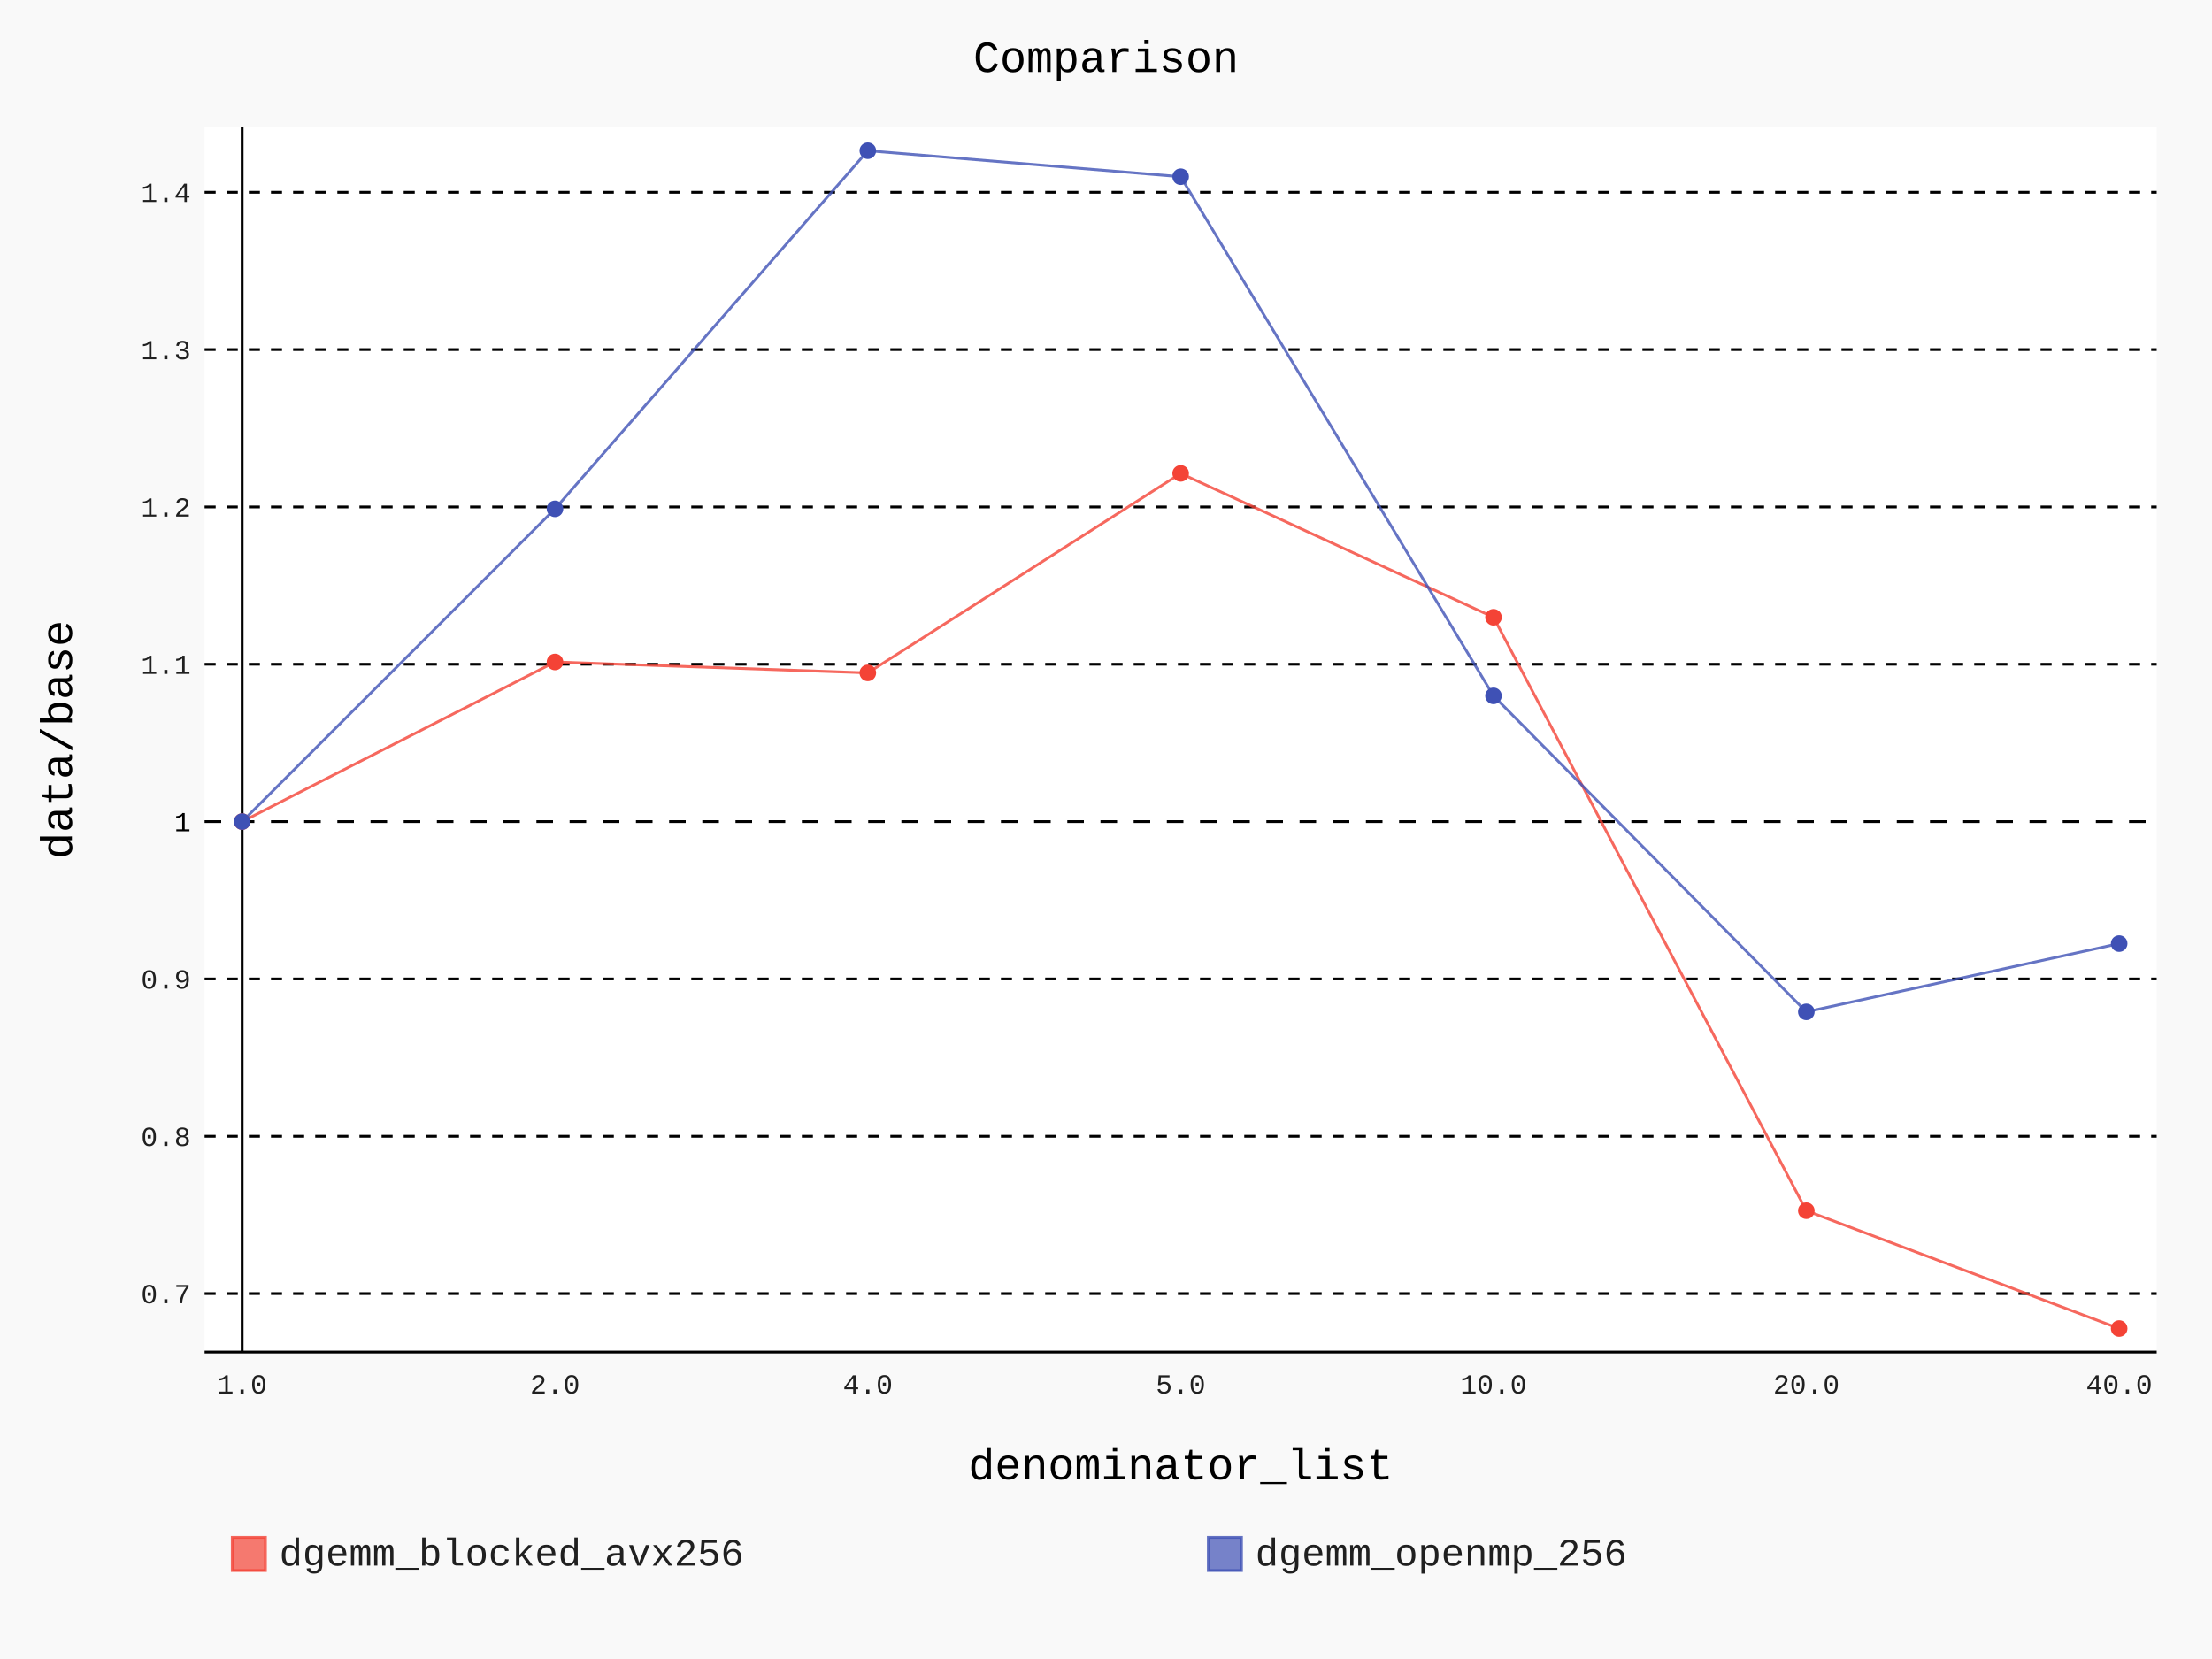
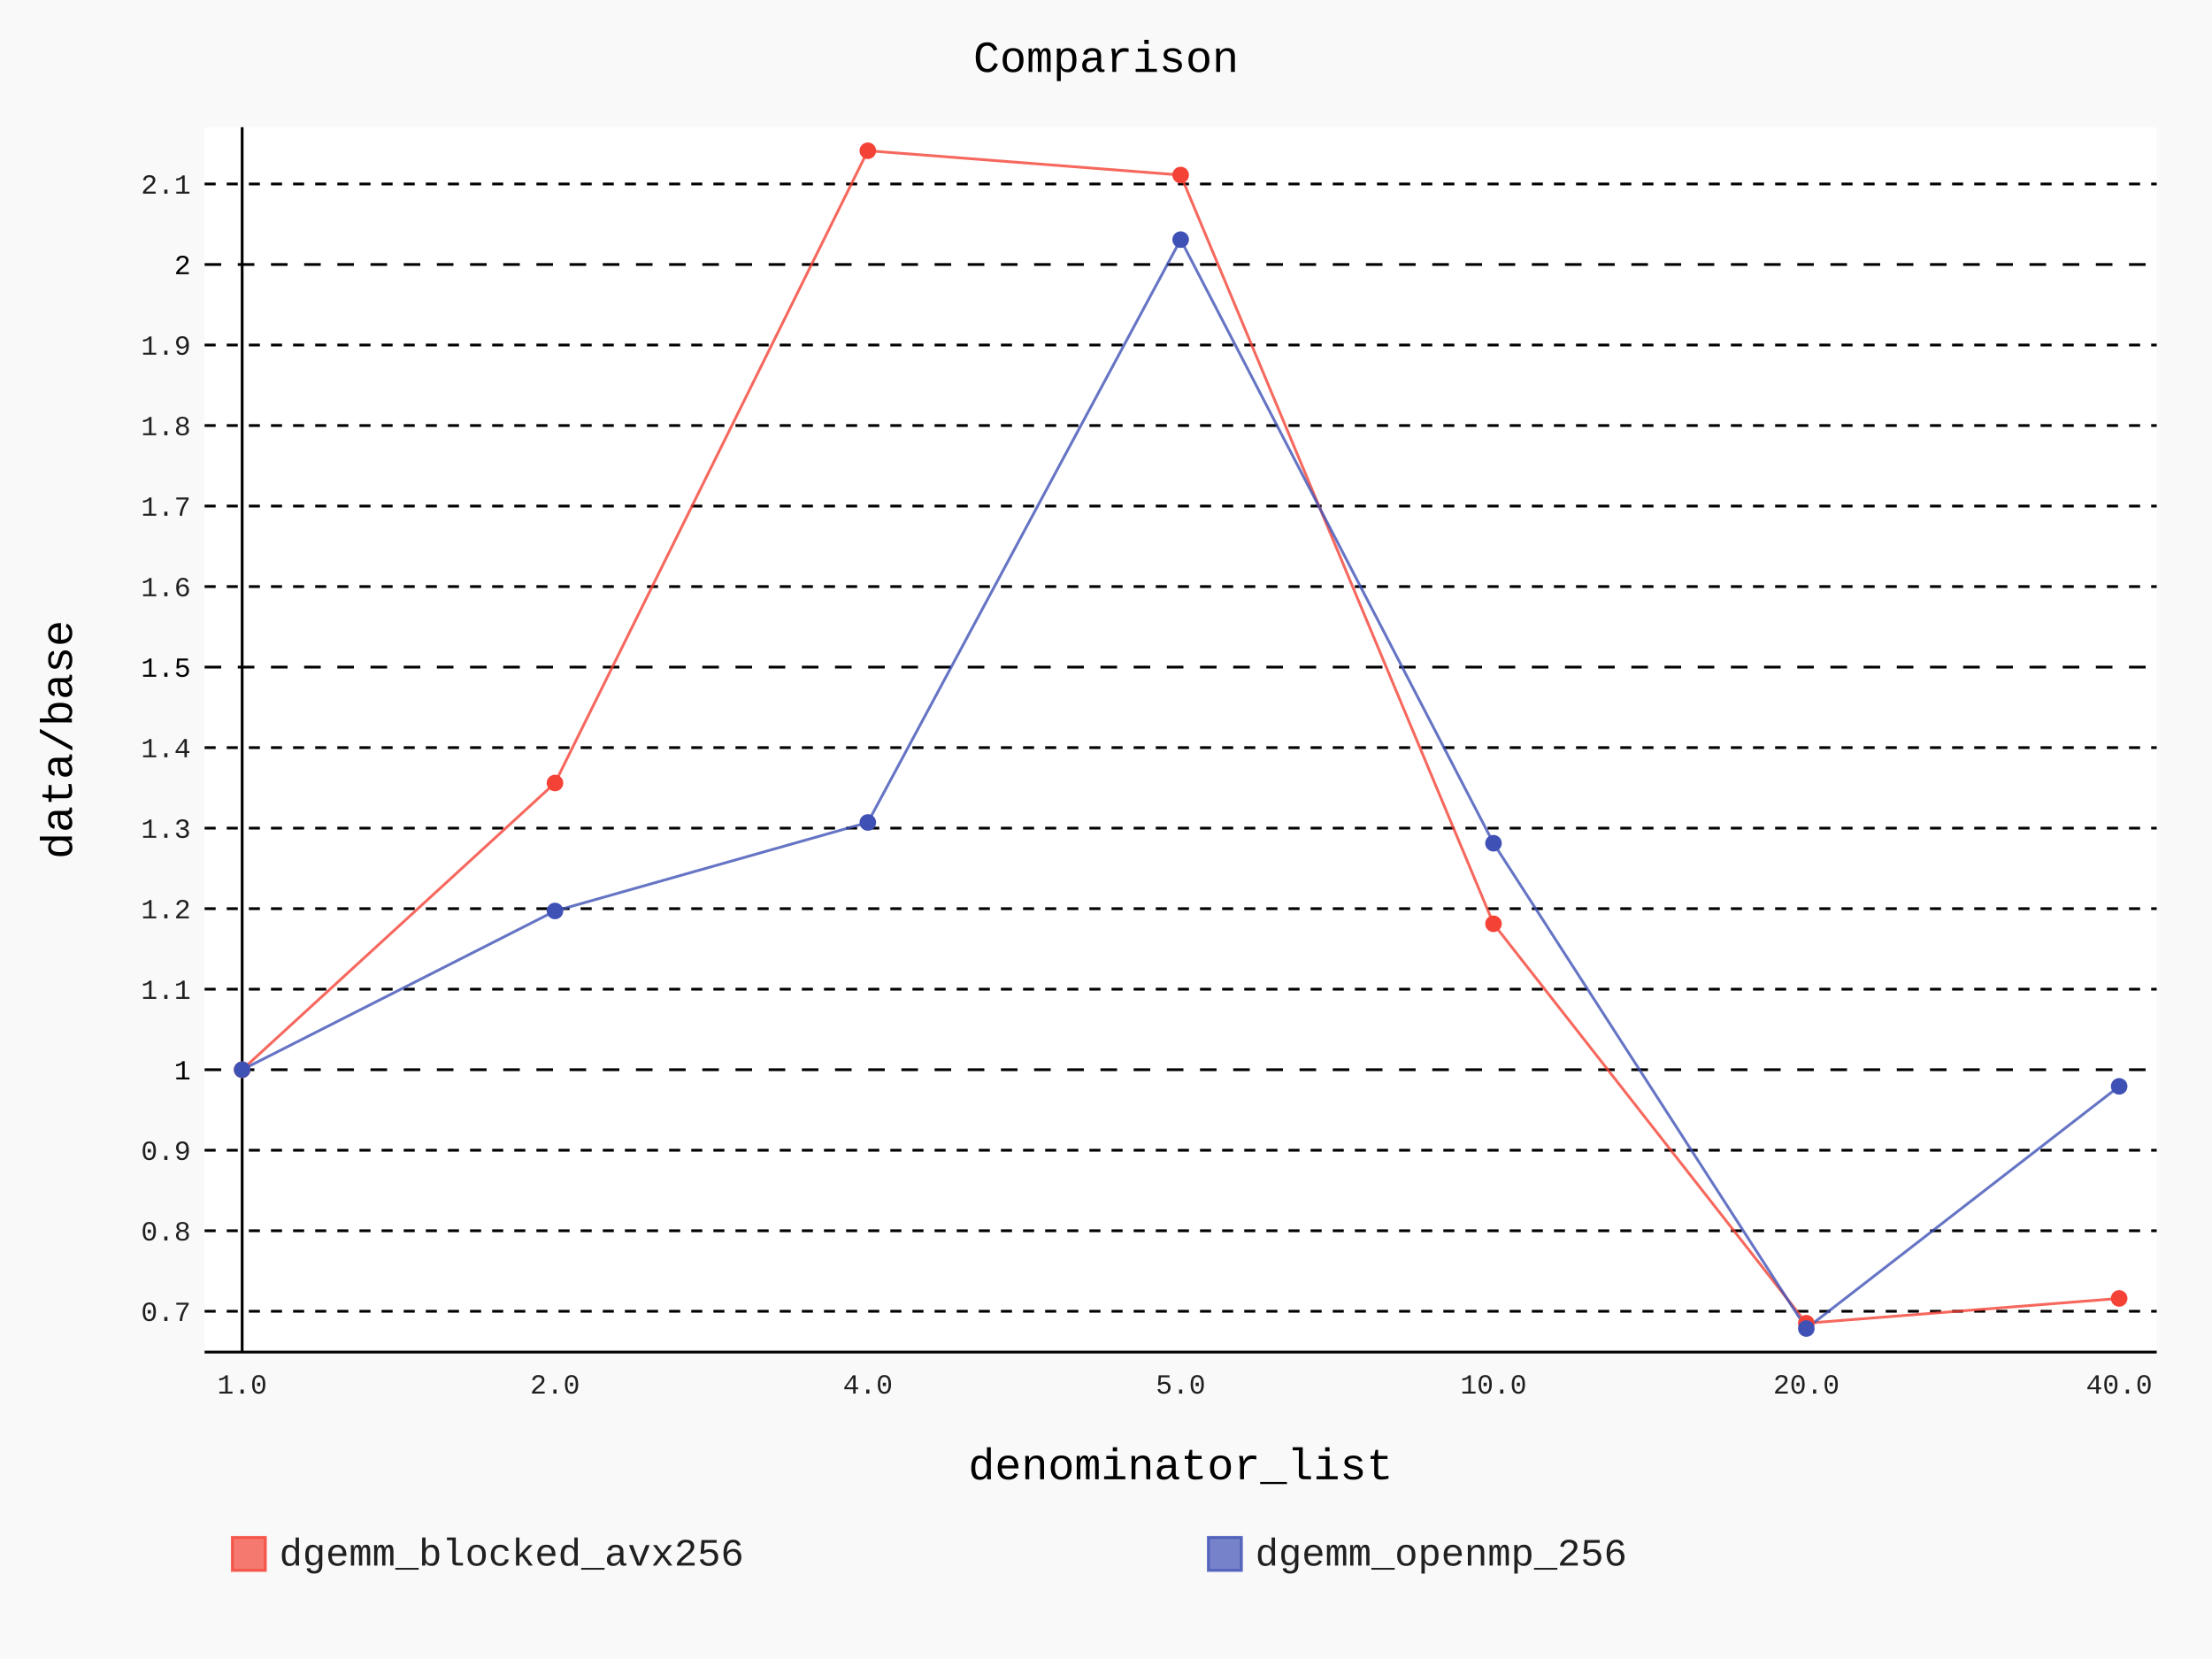
- <svg xmlns="http://www.w3.org/2000/svg" id="chart-b7b74c20-6abb-4af8-b41c-838ac596ffb3" class="pygal-chart" viewBox="0 0 800 600">
+ <svg xmlns="http://www.w3.org/2000/svg" id="chart-9b2310f5-9d3e-415a-817c-e5064aa1e4af" class="pygal-chart" viewBox="0 0 800 600">
  <defs>
-     <style type="text/css">#chart-b7b74c20-6abb-4af8-b41c-838ac596ffb3{-webkit-user-select:none;-webkit-font-smoothing:antialiased;font-family:Consolas,"Liberation Mono",Menlo,Courier,monospace}#chart-b7b74c20-6abb-4af8-b41c-838ac596ffb3 .title{font-family:Consolas,"Liberation Mono",Menlo,Courier,monospace;font-size:16px}#chart-b7b74c20-6abb-4af8-b41c-838ac596ffb3 .legends .legend text{font-family:Consolas,"Liberation Mono",Menlo,Courier,monospace;font-size:14px}#chart-b7b74c20-6abb-4af8-b41c-838ac596ffb3 .axis text{font-family:Consolas,"Liberation Mono",Menlo,Courier,monospace;font-size:10px}#chart-b7b74c20-6abb-4af8-b41c-838ac596ffb3 .axis text.major{font-family:Consolas,"Liberation Mono",Menlo,Courier,monospace;font-size:10px}#chart-b7b74c20-6abb-4af8-b41c-838ac596ffb3 .text-overlay text.value{font-family:Consolas,"Liberation Mono",Menlo,Courier,monospace;font-size:16px}#chart-b7b74c20-6abb-4af8-b41c-838ac596ffb3 .text-overlay text.label{font-family:Consolas,"Liberation Mono",Menlo,Courier,monospace;font-size:10px}#chart-b7b74c20-6abb-4af8-b41c-838ac596ffb3 .tooltip{font-family:Consolas,"Liberation Mono",Menlo,Courier,monospace;font-size:14px}#chart-b7b74c20-6abb-4af8-b41c-838ac596ffb3 text.no_data{font-family:Consolas,"Liberation Mono",Menlo,Courier,monospace;font-size:64px}
- #chart-b7b74c20-6abb-4af8-b41c-838ac596ffb3{background-color:rgba(249,249,249,1)}#chart-b7b74c20-6abb-4af8-b41c-838ac596ffb3 path,#chart-b7b74c20-6abb-4af8-b41c-838ac596ffb3 line,#chart-b7b74c20-6abb-4af8-b41c-838ac596ffb3 rect,#chart-b7b74c20-6abb-4af8-b41c-838ac596ffb3 circle{-webkit-transition:150ms;-moz-transition:150ms;transition:150ms}#chart-b7b74c20-6abb-4af8-b41c-838ac596ffb3 .graph &gt; .background{fill:rgba(249,249,249,1)}#chart-b7b74c20-6abb-4af8-b41c-838ac596ffb3 .plot &gt; .background{fill:rgba(255,255,255,1)}#chart-b7b74c20-6abb-4af8-b41c-838ac596ffb3 .graph{fill:rgba(0,0,0,.87)}#chart-b7b74c20-6abb-4af8-b41c-838ac596ffb3 text.no_data{fill:rgba(0,0,0,1)}#chart-b7b74c20-6abb-4af8-b41c-838ac596ffb3 .title{fill:rgba(0,0,0,1)}#chart-b7b74c20-6abb-4af8-b41c-838ac596ffb3 .legends .legend text{fill:rgba(0,0,0,.87)}#chart-b7b74c20-6abb-4af8-b41c-838ac596ffb3 .legends .legend:hover text{fill:rgba(0,0,0,1)}#chart-b7b74c20-6abb-4af8-b41c-838ac596ffb3 .axis .line{stroke:rgba(0,0,0,1)}#chart-b7b74c20-6abb-4af8-b41c-838ac596ffb3 .axis .guide.line{stroke:rgba(0,0,0,.54)}#chart-b7b74c20-6abb-4af8-b41c-838ac596ffb3 .axis .major.line{stroke:rgba(0,0,0,.87)}#chart-b7b74c20-6abb-4af8-b41c-838ac596ffb3 .axis text.major{fill:rgba(0,0,0,1)}#chart-b7b74c20-6abb-4af8-b41c-838ac596ffb3 .axis.y .guides:hover .guide.line,#chart-b7b74c20-6abb-4af8-b41c-838ac596ffb3 .line-graph .axis.x .guides:hover .guide.line,#chart-b7b74c20-6abb-4af8-b41c-838ac596ffb3 .stackedline-graph .axis.x .guides:hover .guide.line,#chart-b7b74c20-6abb-4af8-b41c-838ac596ffb3 .xy-graph .axis.x .guides:hover .guide.line{stroke:rgba(0,0,0,1)}#chart-b7b74c20-6abb-4af8-b41c-838ac596ffb3 .axis .guides:hover text{fill:rgba(0,0,0,1)}#chart-b7b74c20-6abb-4af8-b41c-838ac596ffb3 .reactive{fill-opacity:.7;stroke-opacity:.8;stroke-width:1}#chart-b7b74c20-6abb-4af8-b41c-838ac596ffb3 .ci{stroke:rgba(0,0,0,.87)}#chart-b7b74c20-6abb-4af8-b41c-838ac596ffb3 .reactive.active,#chart-b7b74c20-6abb-4af8-b41c-838ac596ffb3 .active .reactive{fill-opacity:.8;stroke-opacity:.9;stroke-width:4}#chart-b7b74c20-6abb-4af8-b41c-838ac596ffb3 .ci .reactive.active{stroke-width:1.5}#chart-b7b74c20-6abb-4af8-b41c-838ac596ffb3 .series text{fill:rgba(0,0,0,1)}#chart-b7b74c20-6abb-4af8-b41c-838ac596ffb3 .tooltip rect{fill:rgba(255,255,255,1);stroke:rgba(0,0,0,1);-webkit-transition:opacity 150ms;-moz-transition:opacity 150ms;transition:opacity 150ms}#chart-b7b74c20-6abb-4af8-b41c-838ac596ffb3 .tooltip .label{fill:rgba(0,0,0,.87)}#chart-b7b74c20-6abb-4af8-b41c-838ac596ffb3 .tooltip .label{fill:rgba(0,0,0,.87)}#chart-b7b74c20-6abb-4af8-b41c-838ac596ffb3 .tooltip .legend{font-size:.8em;fill:rgba(0,0,0,.54)}#chart-b7b74c20-6abb-4af8-b41c-838ac596ffb3 .tooltip .x_label{font-size:.6em;fill:rgba(0,0,0,1)}#chart-b7b74c20-6abb-4af8-b41c-838ac596ffb3 .tooltip .xlink{font-size:.5em;text-decoration:underline}#chart-b7b74c20-6abb-4af8-b41c-838ac596ffb3 .tooltip .value{font-size:1.5em}#chart-b7b74c20-6abb-4af8-b41c-838ac596ffb3 .bound{font-size:.5em}#chart-b7b74c20-6abb-4af8-b41c-838ac596ffb3 .max-value{font-size:.75em;fill:rgba(0,0,0,.54)}#chart-b7b74c20-6abb-4af8-b41c-838ac596ffb3 .map-element{fill:rgba(255,255,255,1);stroke:rgba(0,0,0,.54) !important}#chart-b7b74c20-6abb-4af8-b41c-838ac596ffb3 .map-element .reactive{fill-opacity:inherit;stroke-opacity:inherit}#chart-b7b74c20-6abb-4af8-b41c-838ac596ffb3 .color-0,#chart-b7b74c20-6abb-4af8-b41c-838ac596ffb3 .color-0 a:visited{stroke:#F44336;fill:#F44336}#chart-b7b74c20-6abb-4af8-b41c-838ac596ffb3 .color-1,#chart-b7b74c20-6abb-4af8-b41c-838ac596ffb3 .color-1 a:visited{stroke:#3F51B5;fill:#3F51B5}#chart-b7b74c20-6abb-4af8-b41c-838ac596ffb3 .text-overlay .color-0 text{fill:black}#chart-b7b74c20-6abb-4af8-b41c-838ac596ffb3 .text-overlay .color-1 text{fill:black}
- #chart-b7b74c20-6abb-4af8-b41c-838ac596ffb3 text.no_data{text-anchor:middle}#chart-b7b74c20-6abb-4af8-b41c-838ac596ffb3 .guide.line{fill:none}#chart-b7b74c20-6abb-4af8-b41c-838ac596ffb3 .centered{text-anchor:middle}#chart-b7b74c20-6abb-4af8-b41c-838ac596ffb3 .title{text-anchor:middle}#chart-b7b74c20-6abb-4af8-b41c-838ac596ffb3 .legends .legend text{fill-opacity:1}#chart-b7b74c20-6abb-4af8-b41c-838ac596ffb3 .axis.x text{text-anchor:middle}#chart-b7b74c20-6abb-4af8-b41c-838ac596ffb3 .axis.x:not(.web) text[transform]{text-anchor:start}#chart-b7b74c20-6abb-4af8-b41c-838ac596ffb3 .axis.x:not(.web) text[transform].backwards{text-anchor:end}#chart-b7b74c20-6abb-4af8-b41c-838ac596ffb3 .axis.y text{text-anchor:end}#chart-b7b74c20-6abb-4af8-b41c-838ac596ffb3 .axis.y text[transform].backwards{text-anchor:start}#chart-b7b74c20-6abb-4af8-b41c-838ac596ffb3 .axis.y2 text{text-anchor:start}#chart-b7b74c20-6abb-4af8-b41c-838ac596ffb3 .axis.y2 text[transform].backwards{text-anchor:end}#chart-b7b74c20-6abb-4af8-b41c-838ac596ffb3 .axis .guide.line{stroke-dasharray:4,4;stroke:black}#chart-b7b74c20-6abb-4af8-b41c-838ac596ffb3 .axis .major.guide.line{stroke-dasharray:6,6;stroke:black}#chart-b7b74c20-6abb-4af8-b41c-838ac596ffb3 .horizontal .axis.y .guide.line,#chart-b7b74c20-6abb-4af8-b41c-838ac596ffb3 .horizontal .axis.y2 .guide.line,#chart-b7b74c20-6abb-4af8-b41c-838ac596ffb3 .vertical .axis.x .guide.line{opacity:0}#chart-b7b74c20-6abb-4af8-b41c-838ac596ffb3 .horizontal .axis.always_show .guide.line,#chart-b7b74c20-6abb-4af8-b41c-838ac596ffb3 .vertical .axis.always_show .guide.line{opacity:1 !important}#chart-b7b74c20-6abb-4af8-b41c-838ac596ffb3 .axis.y .guides:hover .guide.line,#chart-b7b74c20-6abb-4af8-b41c-838ac596ffb3 .axis.y2 .guides:hover .guide.line,#chart-b7b74c20-6abb-4af8-b41c-838ac596ffb3 .axis.x .guides:hover .guide.line{opacity:1}#chart-b7b74c20-6abb-4af8-b41c-838ac596ffb3 .axis .guides:hover text{opacity:1}#chart-b7b74c20-6abb-4af8-b41c-838ac596ffb3 .nofill{fill:none}#chart-b7b74c20-6abb-4af8-b41c-838ac596ffb3 .subtle-fill{fill-opacity:.2}#chart-b7b74c20-6abb-4af8-b41c-838ac596ffb3 .dot{stroke-width:1px;fill-opacity:1;stroke-opacity:1}#chart-b7b74c20-6abb-4af8-b41c-838ac596ffb3 .dot.active{stroke-width:5px}#chart-b7b74c20-6abb-4af8-b41c-838ac596ffb3 .dot.negative{fill:transparent}#chart-b7b74c20-6abb-4af8-b41c-838ac596ffb3 text,#chart-b7b74c20-6abb-4af8-b41c-838ac596ffb3 tspan{stroke:none !important}#chart-b7b74c20-6abb-4af8-b41c-838ac596ffb3 .series text.active{opacity:1}#chart-b7b74c20-6abb-4af8-b41c-838ac596ffb3 .tooltip rect{fill-opacity:.95;stroke-width:.5}#chart-b7b74c20-6abb-4af8-b41c-838ac596ffb3 .tooltip text{fill-opacity:1}#chart-b7b74c20-6abb-4af8-b41c-838ac596ffb3 .showable{visibility:hidden}#chart-b7b74c20-6abb-4af8-b41c-838ac596ffb3 .showable.shown{visibility:visible}#chart-b7b74c20-6abb-4af8-b41c-838ac596ffb3 .gauge-background{fill:rgba(229,229,229,1);stroke:none}#chart-b7b74c20-6abb-4af8-b41c-838ac596ffb3 .bg-lines{stroke:rgba(249,249,249,1);stroke-width:2px}</style>
+     <style type="text/css">#chart-9b2310f5-9d3e-415a-817c-e5064aa1e4af{-webkit-user-select:none;-webkit-font-smoothing:antialiased;font-family:Consolas,"Liberation Mono",Menlo,Courier,monospace}#chart-9b2310f5-9d3e-415a-817c-e5064aa1e4af .title{font-family:Consolas,"Liberation Mono",Menlo,Courier,monospace;font-size:16px}#chart-9b2310f5-9d3e-415a-817c-e5064aa1e4af .legends .legend text{font-family:Consolas,"Liberation Mono",Menlo,Courier,monospace;font-size:14px}#chart-9b2310f5-9d3e-415a-817c-e5064aa1e4af .axis text{font-family:Consolas,"Liberation Mono",Menlo,Courier,monospace;font-size:10px}#chart-9b2310f5-9d3e-415a-817c-e5064aa1e4af .axis text.major{font-family:Consolas,"Liberation Mono",Menlo,Courier,monospace;font-size:10px}#chart-9b2310f5-9d3e-415a-817c-e5064aa1e4af .text-overlay text.value{font-family:Consolas,"Liberation Mono",Menlo,Courier,monospace;font-size:16px}#chart-9b2310f5-9d3e-415a-817c-e5064aa1e4af .text-overlay text.label{font-family:Consolas,"Liberation Mono",Menlo,Courier,monospace;font-size:10px}#chart-9b2310f5-9d3e-415a-817c-e5064aa1e4af .tooltip{font-family:Consolas,"Liberation Mono",Menlo,Courier,monospace;font-size:14px}#chart-9b2310f5-9d3e-415a-817c-e5064aa1e4af text.no_data{font-family:Consolas,"Liberation Mono",Menlo,Courier,monospace;font-size:64px}
+ #chart-9b2310f5-9d3e-415a-817c-e5064aa1e4af{background-color:rgba(249,249,249,1)}#chart-9b2310f5-9d3e-415a-817c-e5064aa1e4af path,#chart-9b2310f5-9d3e-415a-817c-e5064aa1e4af line,#chart-9b2310f5-9d3e-415a-817c-e5064aa1e4af rect,#chart-9b2310f5-9d3e-415a-817c-e5064aa1e4af circle{-webkit-transition:150ms;-moz-transition:150ms;transition:150ms}#chart-9b2310f5-9d3e-415a-817c-e5064aa1e4af .graph &gt; .background{fill:rgba(249,249,249,1)}#chart-9b2310f5-9d3e-415a-817c-e5064aa1e4af .plot &gt; .background{fill:rgba(255,255,255,1)}#chart-9b2310f5-9d3e-415a-817c-e5064aa1e4af .graph{fill:rgba(0,0,0,.87)}#chart-9b2310f5-9d3e-415a-817c-e5064aa1e4af text.no_data{fill:rgba(0,0,0,1)}#chart-9b2310f5-9d3e-415a-817c-e5064aa1e4af .title{fill:rgba(0,0,0,1)}#chart-9b2310f5-9d3e-415a-817c-e5064aa1e4af .legends .legend text{fill:rgba(0,0,0,.87)}#chart-9b2310f5-9d3e-415a-817c-e5064aa1e4af .legends .legend:hover text{fill:rgba(0,0,0,1)}#chart-9b2310f5-9d3e-415a-817c-e5064aa1e4af .axis .line{stroke:rgba(0,0,0,1)}#chart-9b2310f5-9d3e-415a-817c-e5064aa1e4af .axis .guide.line{stroke:rgba(0,0,0,.54)}#chart-9b2310f5-9d3e-415a-817c-e5064aa1e4af .axis .major.line{stroke:rgba(0,0,0,.87)}#chart-9b2310f5-9d3e-415a-817c-e5064aa1e4af .axis text.major{fill:rgba(0,0,0,1)}#chart-9b2310f5-9d3e-415a-817c-e5064aa1e4af .axis.y .guides:hover .guide.line,#chart-9b2310f5-9d3e-415a-817c-e5064aa1e4af .line-graph .axis.x .guides:hover .guide.line,#chart-9b2310f5-9d3e-415a-817c-e5064aa1e4af .stackedline-graph .axis.x .guides:hover .guide.line,#chart-9b2310f5-9d3e-415a-817c-e5064aa1e4af .xy-graph .axis.x .guides:hover .guide.line{stroke:rgba(0,0,0,1)}#chart-9b2310f5-9d3e-415a-817c-e5064aa1e4af .axis .guides:hover text{fill:rgba(0,0,0,1)}#chart-9b2310f5-9d3e-415a-817c-e5064aa1e4af .reactive{fill-opacity:.7;stroke-opacity:.8;stroke-width:1}#chart-9b2310f5-9d3e-415a-817c-e5064aa1e4af .ci{stroke:rgba(0,0,0,.87)}#chart-9b2310f5-9d3e-415a-817c-e5064aa1e4af .reactive.active,#chart-9b2310f5-9d3e-415a-817c-e5064aa1e4af .active .reactive{fill-opacity:.8;stroke-opacity:.9;stroke-width:4}#chart-9b2310f5-9d3e-415a-817c-e5064aa1e4af .ci .reactive.active{stroke-width:1.5}#chart-9b2310f5-9d3e-415a-817c-e5064aa1e4af .series text{fill:rgba(0,0,0,1)}#chart-9b2310f5-9d3e-415a-817c-e5064aa1e4af .tooltip rect{fill:rgba(255,255,255,1);stroke:rgba(0,0,0,1);-webkit-transition:opacity 150ms;-moz-transition:opacity 150ms;transition:opacity 150ms}#chart-9b2310f5-9d3e-415a-817c-e5064aa1e4af .tooltip .label{fill:rgba(0,0,0,.87)}#chart-9b2310f5-9d3e-415a-817c-e5064aa1e4af .tooltip .label{fill:rgba(0,0,0,.87)}#chart-9b2310f5-9d3e-415a-817c-e5064aa1e4af .tooltip .legend{font-size:.8em;fill:rgba(0,0,0,.54)}#chart-9b2310f5-9d3e-415a-817c-e5064aa1e4af .tooltip .x_label{font-size:.6em;fill:rgba(0,0,0,1)}#chart-9b2310f5-9d3e-415a-817c-e5064aa1e4af .tooltip .xlink{font-size:.5em;text-decoration:underline}#chart-9b2310f5-9d3e-415a-817c-e5064aa1e4af .tooltip .value{font-size:1.5em}#chart-9b2310f5-9d3e-415a-817c-e5064aa1e4af .bound{font-size:.5em}#chart-9b2310f5-9d3e-415a-817c-e5064aa1e4af .max-value{font-size:.75em;fill:rgba(0,0,0,.54)}#chart-9b2310f5-9d3e-415a-817c-e5064aa1e4af .map-element{fill:rgba(255,255,255,1);stroke:rgba(0,0,0,.54) !important}#chart-9b2310f5-9d3e-415a-817c-e5064aa1e4af .map-element .reactive{fill-opacity:inherit;stroke-opacity:inherit}#chart-9b2310f5-9d3e-415a-817c-e5064aa1e4af .color-0,#chart-9b2310f5-9d3e-415a-817c-e5064aa1e4af .color-0 a:visited{stroke:#F44336;fill:#F44336}#chart-9b2310f5-9d3e-415a-817c-e5064aa1e4af .color-1,#chart-9b2310f5-9d3e-415a-817c-e5064aa1e4af .color-1 a:visited{stroke:#3F51B5;fill:#3F51B5}#chart-9b2310f5-9d3e-415a-817c-e5064aa1e4af .text-overlay .color-0 text{fill:black}#chart-9b2310f5-9d3e-415a-817c-e5064aa1e4af .text-overlay .color-1 text{fill:black}
+ #chart-9b2310f5-9d3e-415a-817c-e5064aa1e4af text.no_data{text-anchor:middle}#chart-9b2310f5-9d3e-415a-817c-e5064aa1e4af .guide.line{fill:none}#chart-9b2310f5-9d3e-415a-817c-e5064aa1e4af .centered{text-anchor:middle}#chart-9b2310f5-9d3e-415a-817c-e5064aa1e4af .title{text-anchor:middle}#chart-9b2310f5-9d3e-415a-817c-e5064aa1e4af .legends .legend text{fill-opacity:1}#chart-9b2310f5-9d3e-415a-817c-e5064aa1e4af .axis.x text{text-anchor:middle}#chart-9b2310f5-9d3e-415a-817c-e5064aa1e4af .axis.x:not(.web) text[transform]{text-anchor:start}#chart-9b2310f5-9d3e-415a-817c-e5064aa1e4af .axis.x:not(.web) text[transform].backwards{text-anchor:end}#chart-9b2310f5-9d3e-415a-817c-e5064aa1e4af .axis.y text{text-anchor:end}#chart-9b2310f5-9d3e-415a-817c-e5064aa1e4af .axis.y text[transform].backwards{text-anchor:start}#chart-9b2310f5-9d3e-415a-817c-e5064aa1e4af .axis.y2 text{text-anchor:start}#chart-9b2310f5-9d3e-415a-817c-e5064aa1e4af .axis.y2 text[transform].backwards{text-anchor:end}#chart-9b2310f5-9d3e-415a-817c-e5064aa1e4af .axis .guide.line{stroke-dasharray:4,4;stroke:black}#chart-9b2310f5-9d3e-415a-817c-e5064aa1e4af .axis .major.guide.line{stroke-dasharray:6,6;stroke:black}#chart-9b2310f5-9d3e-415a-817c-e5064aa1e4af .horizontal .axis.y .guide.line,#chart-9b2310f5-9d3e-415a-817c-e5064aa1e4af .horizontal .axis.y2 .guide.line,#chart-9b2310f5-9d3e-415a-817c-e5064aa1e4af .vertical .axis.x .guide.line{opacity:0}#chart-9b2310f5-9d3e-415a-817c-e5064aa1e4af .horizontal .axis.always_show .guide.line,#chart-9b2310f5-9d3e-415a-817c-e5064aa1e4af .vertical .axis.always_show .guide.line{opacity:1 !important}#chart-9b2310f5-9d3e-415a-817c-e5064aa1e4af .axis.y .guides:hover .guide.line,#chart-9b2310f5-9d3e-415a-817c-e5064aa1e4af .axis.y2 .guides:hover .guide.line,#chart-9b2310f5-9d3e-415a-817c-e5064aa1e4af .axis.x .guides:hover .guide.line{opacity:1}#chart-9b2310f5-9d3e-415a-817c-e5064aa1e4af .axis .guides:hover text{opacity:1}#chart-9b2310f5-9d3e-415a-817c-e5064aa1e4af .nofill{fill:none}#chart-9b2310f5-9d3e-415a-817c-e5064aa1e4af .subtle-fill{fill-opacity:.2}#chart-9b2310f5-9d3e-415a-817c-e5064aa1e4af .dot{stroke-width:1px;fill-opacity:1;stroke-opacity:1}#chart-9b2310f5-9d3e-415a-817c-e5064aa1e4af .dot.active{stroke-width:5px}#chart-9b2310f5-9d3e-415a-817c-e5064aa1e4af .dot.negative{fill:transparent}#chart-9b2310f5-9d3e-415a-817c-e5064aa1e4af text,#chart-9b2310f5-9d3e-415a-817c-e5064aa1e4af tspan{stroke:none !important}#chart-9b2310f5-9d3e-415a-817c-e5064aa1e4af .series text.active{opacity:1}#chart-9b2310f5-9d3e-415a-817c-e5064aa1e4af .tooltip rect{fill-opacity:.95;stroke-width:.5}#chart-9b2310f5-9d3e-415a-817c-e5064aa1e4af .tooltip text{fill-opacity:1}#chart-9b2310f5-9d3e-415a-817c-e5064aa1e4af .showable{visibility:hidden}#chart-9b2310f5-9d3e-415a-817c-e5064aa1e4af .showable.shown{visibility:visible}#chart-9b2310f5-9d3e-415a-817c-e5064aa1e4af .gauge-background{fill:rgba(229,229,229,1);stroke:none}#chart-9b2310f5-9d3e-415a-817c-e5064aa1e4af .bg-lines{stroke:rgba(249,249,249,1);stroke-width:2px}</style>
  </defs>
  <g class="graph line-graph vertical">
    <rect x="0" y="0" width="800" height="600" class="background" />
    <g transform="translate(74, 46)" class="plot">
      <rect x="0" y="0" width="706.0" height="443.0" class="background" />
      <g class="axis y always_show">
        <path d="M0 443 h706" class="line" />
        <g class="guides">
-           <path d="M0 421.85 h706" class="guide line" />
-           <text x="-5" y="425.35" class="">0.7</text>
+           <path d="M0 428.239 h706" class="guide line" />
+           <text x="-5" y="431.739" class="">0.7</text>
        </g>
        <g class="guides">
-           <path d="M0 364.948 h706" class="guide line" />
-           <text x="-5" y="368.448" class="">0.8</text>
+           <path d="M0 399.117 h706" class="guide line" />
+           <text x="-5" y="402.617" class="">0.8</text>
        </g>
        <g class="guides">
-           <path d="M0 308.046 h706" class="guide line" />
-           <text x="-5" y="311.546" class="">0.9</text>
+           <path d="M0 369.996 h706" class="guide line" />
+           <text x="-5" y="373.496" class="">0.9</text>
        </g>
        <g class="guides">
-           <path d="M0 251.144 h706" class="major guide line" />
-           <text x="-5" y="254.644" class="major">1</text>
+           <path d="M0 340.874 h706" class="major guide line" />
+           <text x="-5" y="344.374" class="major">1</text>
        </g>
        <g class="guides">
-           <path d="M0 194.242 h706" class="guide line" />
-           <text x="-5" y="197.742" class="">1.1</text>
+           <path d="M0 311.752 h706" class="guide line" />
+           <text x="-5" y="315.252" class="">1.1</text>
        </g>
        <g class="guides">
-           <path d="M0 137.34 h706" class="guide line" />
-           <text x="-5" y="140.84" class="">1.2</text>
+           <path d="M0 282.631 h706" class="guide line" />
+           <text x="-5" y="286.131" class="">1.2</text>
        </g>
        <g class="guides">
-           <path d="M0 80.438 h706" class="guide line" />
-           <text x="-5" y="83.938" class="">1.3</text>
+           <path d="M0 253.509 h706" class="guide line" />
+           <text x="-5" y="257.009" class="">1.3</text>
        </g>
        <g class="guides">
-           <path d="M0 23.536 h706" class="guide line" />
-           <text x="-5" y="27.036" class="">1.4</text>
+           <path d="M0 224.387 h706" class="guide line" />
+           <text x="-5" y="227.887" class="">1.4</text>
+         </g>
+         <g class="guides">
+           <path d="M0 195.266 h706" class="major guide line" />
+           <text x="-5" y="198.766" class="major">1.5</text>
+         </g>
+         <g class="guides">
+           <path d="M0 166.144 h706" class="guide line" />
+           <text x="-5" y="169.644" class="">1.6</text>
+         </g>
+         <g class="guides">
+           <path d="M0 137.022 h706" class="guide line" />
+           <text x="-5" y="140.522" class="">1.7</text>
+         </g>
+         <g class="guides">
+           <path d="M0 107.901 h706" class="guide line" />
+           <text x="-5" y="111.401" class="">1.8</text>
+         </g>
+         <g class="guides">
+           <path d="M0 78.779 h706" class="guide line" />
+           <text x="-5" y="82.279" class="">1.9</text>
+         </g>
+         <g class="guides">
+           <path d="M0 49.657 h706" class="major guide line" />
+           <text x="-5" y="53.157" class="major">2</text>
+         </g>
+         <g class="guides">
+           <path d="M0 20.536 h706" class="guide line" />
+           <text x="-5" y="24.036" class="">2.1</text>
        </g>
      </g>
      <g class="axis x">
        <g class="guides">
          <path d="M13.577 0 v443" class="line" />
          <text x="13.577" y="458.0" class="">1.0</text>
        </g>
        <g class="guides">
          <path d="M126.718 0 v443" class="guide line" />
          <text x="126.718" y="458.0" class="">2.0</text>
        </g>
        <g class="guides">
          <path d="M239.859 0 v443" class="guide line" />
          <text x="239.859" y="458.0" class="">4.0</text>
        </g>
        <g class="guides">
          <path d="M353 0 v443" class="guide line" />
          <text x="353.0" y="458.0" class="">5.0</text>
        </g>
        <g class="guides">
          <path d="M466.141 0 v443" class="guide line" />
          <text x="466.141" y="458.0" class="">10.0</text>
        </g>
        <g class="guides">
          <path d="M579.282 0 v443" class="guide line" />
          <text x="579.282" y="458.0" class="">20.0</text>
        </g>
        <g class="guides">
          <path d="M692.423 0 v443" class="guide line" />
          <text x="692.423" y="458.0" class="">40.0</text>
        </g>
      </g>
      <g class="series serie-0 color-0">
-         <path d="M13.577 251.144 L126.718 193.416 239.859 197.365 353 125.204 466.141 177.248 579.282 391.872 692.423 434.481" class="line reactive nofill" />
+         <path d="M13.577 340.874 L126.718 237.179 239.859 8.519 353 17.298 466.141 288.101 579.282 432.559 692.423 423.592" class="line reactive nofill" />
      </g>
      <g class="series serie-1 color-1">
-         <path d="M13.577 251.144 L126.718 138.028 239.859 8.519 353 17.909 466.141 205.671 579.282 319.956 692.423 295.259" class="line reactive nofill" />
+         <path d="M13.577 340.874 L126.718 283.469 239.859 251.457 353 40.665 466.141 258.97 579.282 434.481 692.423 346.893" class="line reactive nofill" />
      </g>
    </g>
    <g class="titles">
      <text x="400.0" y="26" class="title plot_title">Comparison</text>
      <text x="427.0" y="535.0" class="title">denominator_list</text>
      <text x="0" y="293.5" class="title" transform="rotate(-90 0 267.5)">data/base</text>
    </g>
    <g transform="translate(74, 46)" class="plot overlay">
      <g class="series serie-0 color-0">
        <g class="dots">
-           <circle cx="13.577" cy="251.144" r="2.5" class="dot reactive tooltip-trigger" />
+           <circle cx="13.577" cy="340.874" r="2.5" class="dot reactive tooltip-trigger" />
        </g>
        <g class="dots">
-           <circle cx="126.718" cy="193.416" r="2.5" class="dot reactive tooltip-trigger" />
-         </g>
-         <g class="dots">
-           <circle cx="239.859" cy="197.365" r="2.5" class="dot reactive tooltip-trigger" />
-         </g>
-         <g class="dots">
-           <circle cx="353.0" cy="125.204" r="2.5" class="dot reactive tooltip-trigger" />
-         </g>
-         <g class="dots">
-           <circle cx="466.141" cy="177.248" r="2.5" class="dot reactive tooltip-trigger" />
-         </g>
-         <g class="dots">
-           <circle cx="579.282" cy="391.872" r="2.5" class="dot reactive tooltip-trigger" />
-         </g>
-         <g class="dots">
-           <circle cx="692.423" cy="434.481" r="2.5" class="dot reactive tooltip-trigger" />
-         </g>
-       </g>
-       <g class="series serie-1 color-1">
-         <g class="dots">
-           <circle cx="13.577" cy="251.144" r="2.5" class="dot reactive tooltip-trigger" />
-         </g>
-         <g class="dots">
-           <circle cx="126.718" cy="138.028" r="2.5" class="dot reactive tooltip-trigger" />
+           <circle cx="126.718" cy="237.179" r="2.5" class="dot reactive tooltip-trigger" />
        </g>
        <g class="dots">
          <circle cx="239.859" cy="8.519" r="2.5" class="dot reactive tooltip-trigger" />
        </g>
        <g class="dots">
-           <circle cx="353.0" cy="17.909" r="2.5" class="dot reactive tooltip-trigger" />
+           <circle cx="353.0" cy="17.298" r="2.5" class="dot reactive tooltip-trigger" />
        </g>
        <g class="dots">
-           <circle cx="466.141" cy="205.671" r="2.5" class="dot reactive tooltip-trigger" />
+           <circle cx="466.141" cy="288.101" r="2.5" class="dot reactive tooltip-trigger" />
        </g>
        <g class="dots">
-           <circle cx="579.282" cy="319.956" r="2.5" class="dot reactive tooltip-trigger" />
+           <circle cx="579.282" cy="432.559" r="2.5" class="dot reactive tooltip-trigger" />
        </g>
        <g class="dots">
-           <circle cx="692.423" cy="295.259" r="2.5" class="dot reactive tooltip-trigger" />
+           <circle cx="692.423" cy="423.592" r="2.5" class="dot reactive tooltip-trigger" />
+         </g>
+       </g>
+       <g class="series serie-1 color-1">
+         <g class="dots">
+           <circle cx="13.577" cy="340.874" r="2.5" class="dot reactive tooltip-trigger" />
+         </g>
+         <g class="dots">
+           <circle cx="126.718" cy="283.468" r="2.5" class="dot reactive tooltip-trigger" />
+         </g>
+         <g class="dots">
+           <circle cx="239.859" cy="251.457" r="2.5" class="dot reactive tooltip-trigger" />
+         </g>
+         <g class="dots">
+           <circle cx="353.0" cy="40.665" r="2.5" class="dot reactive tooltip-trigger" />
+         </g>
+         <g class="dots">
+           <circle cx="466.141" cy="258.97" r="2.5" class="dot reactive tooltip-trigger" />
+         </g>
+         <g class="dots">
+           <circle cx="579.282" cy="434.481" r="2.5" class="dot reactive tooltip-trigger" />
+         </g>
+         <g class="dots">
+           <circle cx="692.423" cy="346.893" r="2.5" class="dot reactive tooltip-trigger" />
        </g>
      </g>
    </g>
    <g transform="translate(74, 46)" class="plot text-overlay">
      <g class="series serie-0 color-0" />
      <g class="series serie-1 color-1" />
    </g>
    <g transform="translate(74, 46)" class="plot tooltip-overlay">
      <g transform="translate(0 0)" style="opacity: 0" class="tooltip">
        <rect rx="0" ry="0" width="0" height="0" class="tooltip-box" />
        <g class="text" />
      </g>
    </g>
    <g transform="translate(84, 555)" class="legends">
      <g id="activate-serie-0" class="legend reactive activate-serie">
        <rect x="0.0" y="1.0" width="12" height="12" class="color-0 reactive" />
        <text x="17.0" y="11.2">dgemm_blocked_avx256</text>
      </g>
      <g id="activate-serie-1" class="legend reactive activate-serie">
        <rect x="353.0" y="1.0" width="12" height="12" class="color-1 reactive" />
        <text x="370.0" y="11.2">dgemm_openmp_256</text>
      </g>
    </g>
  </g>
</svg>
